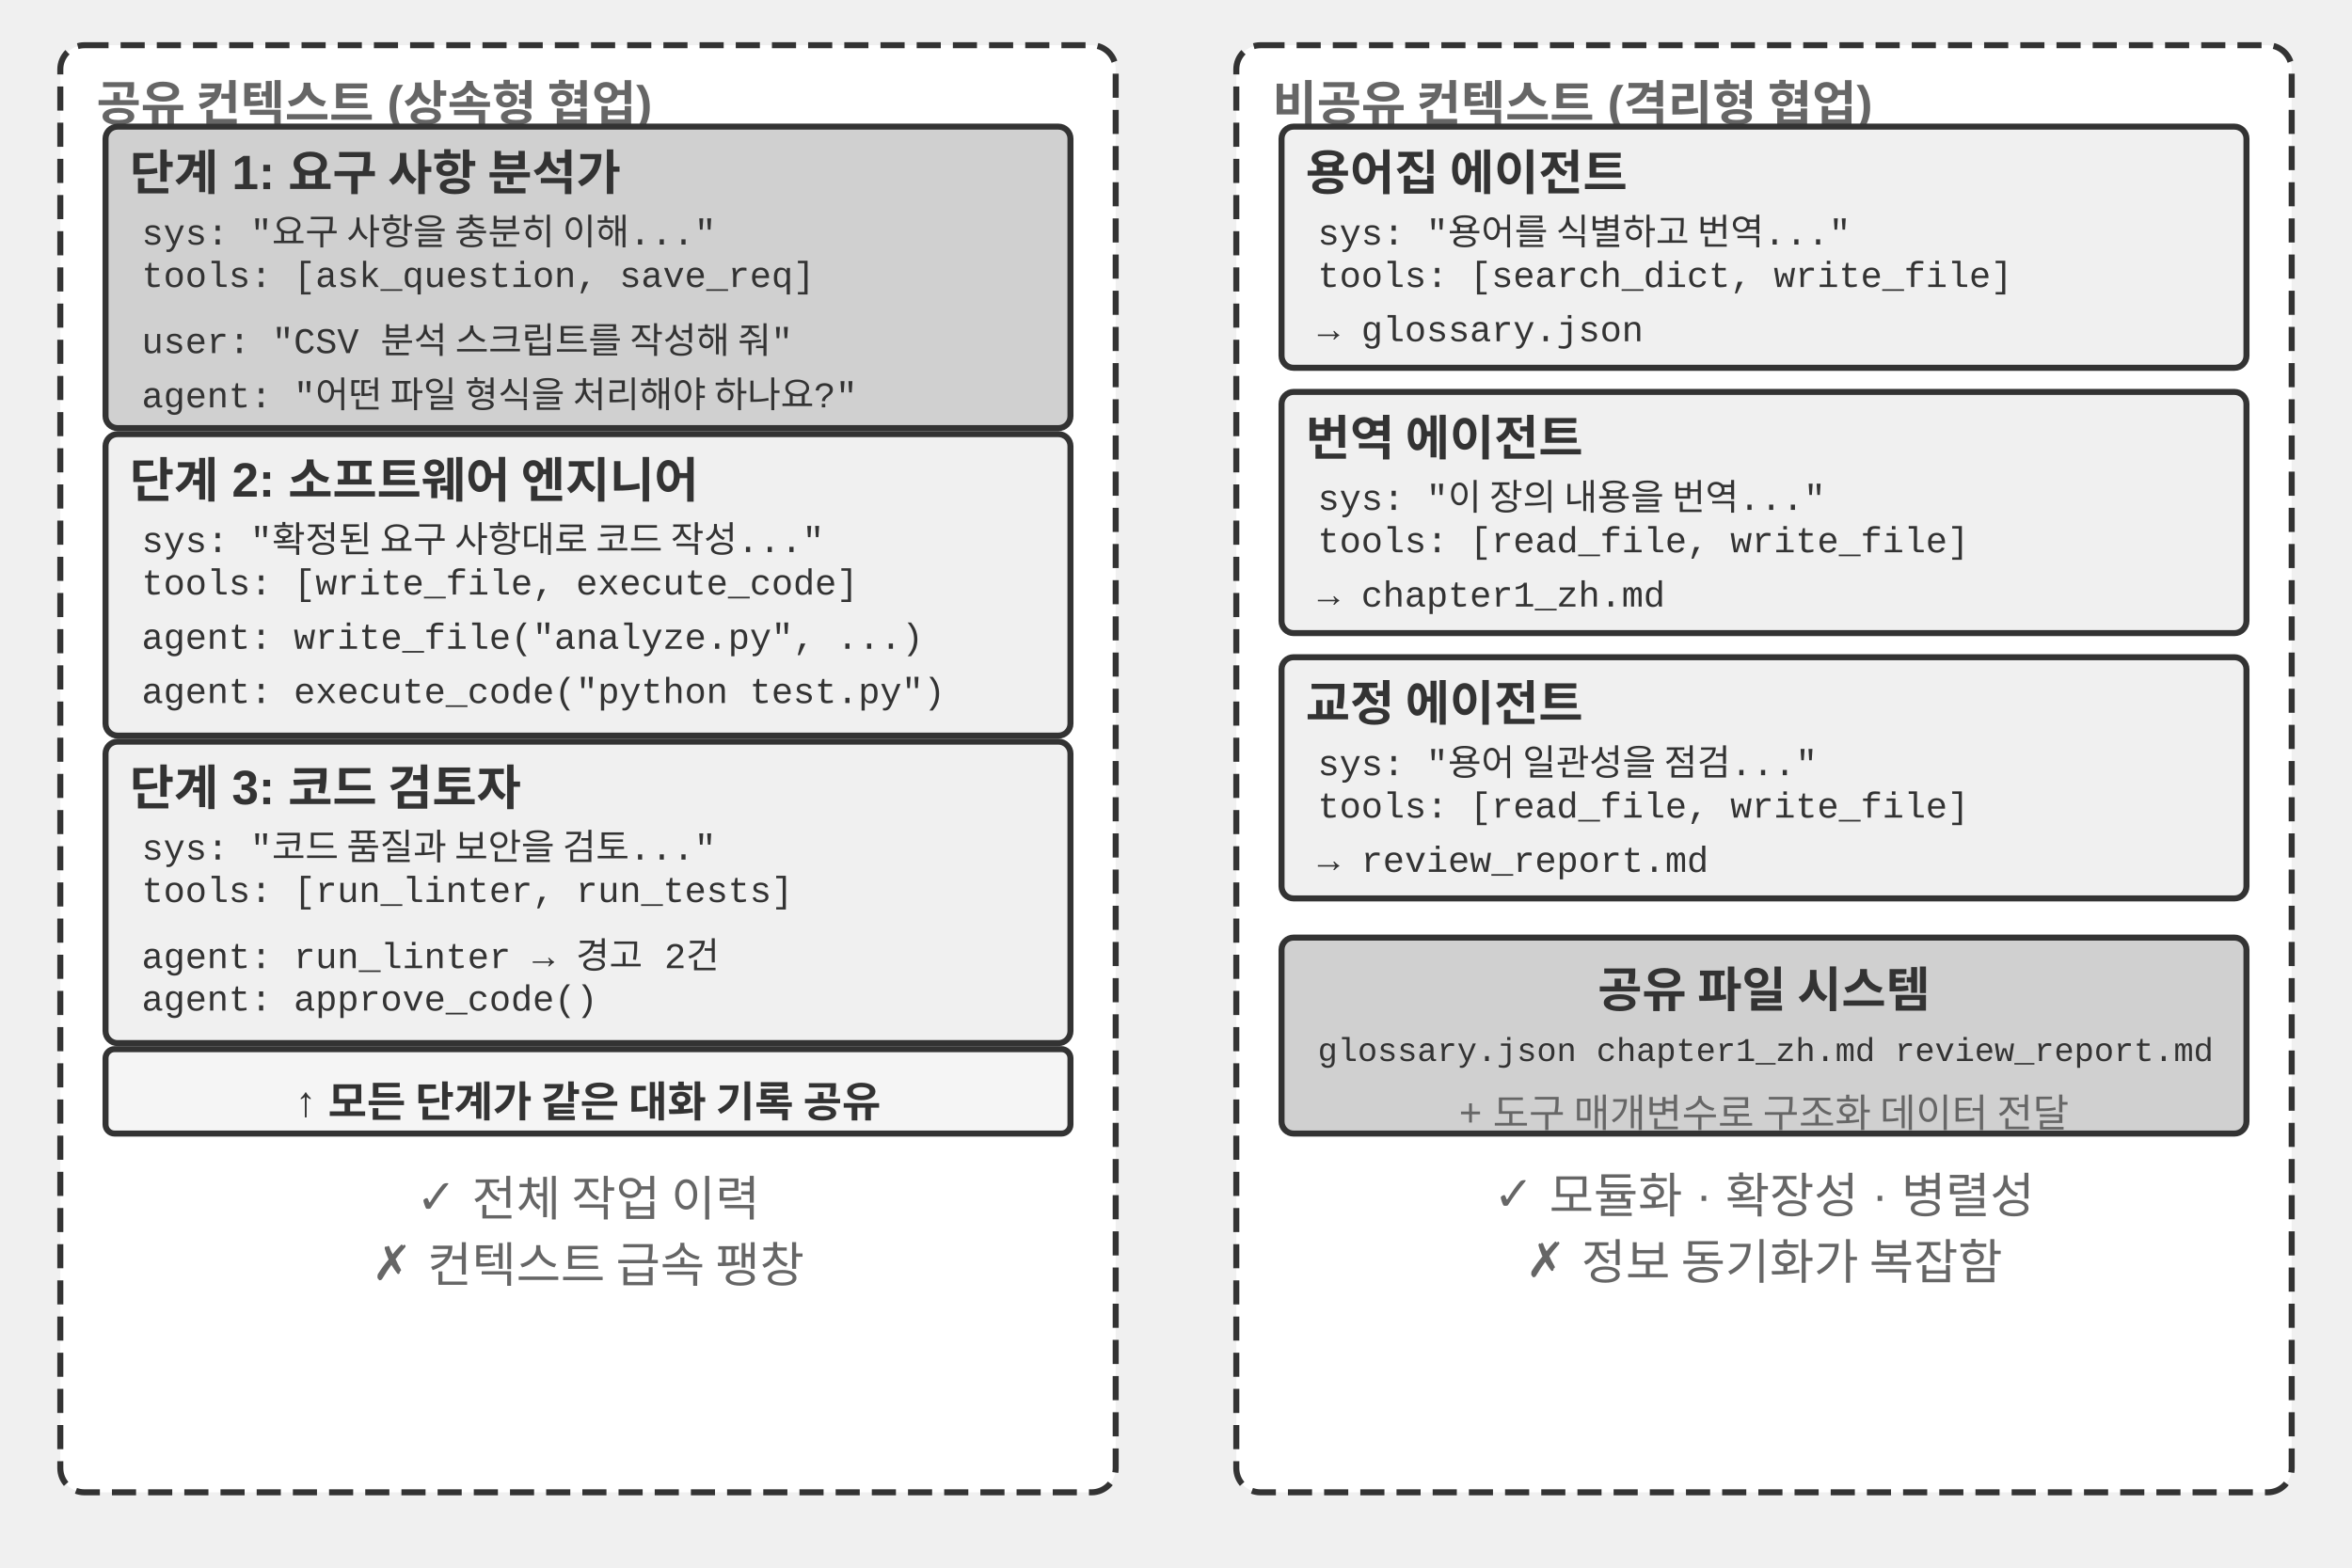
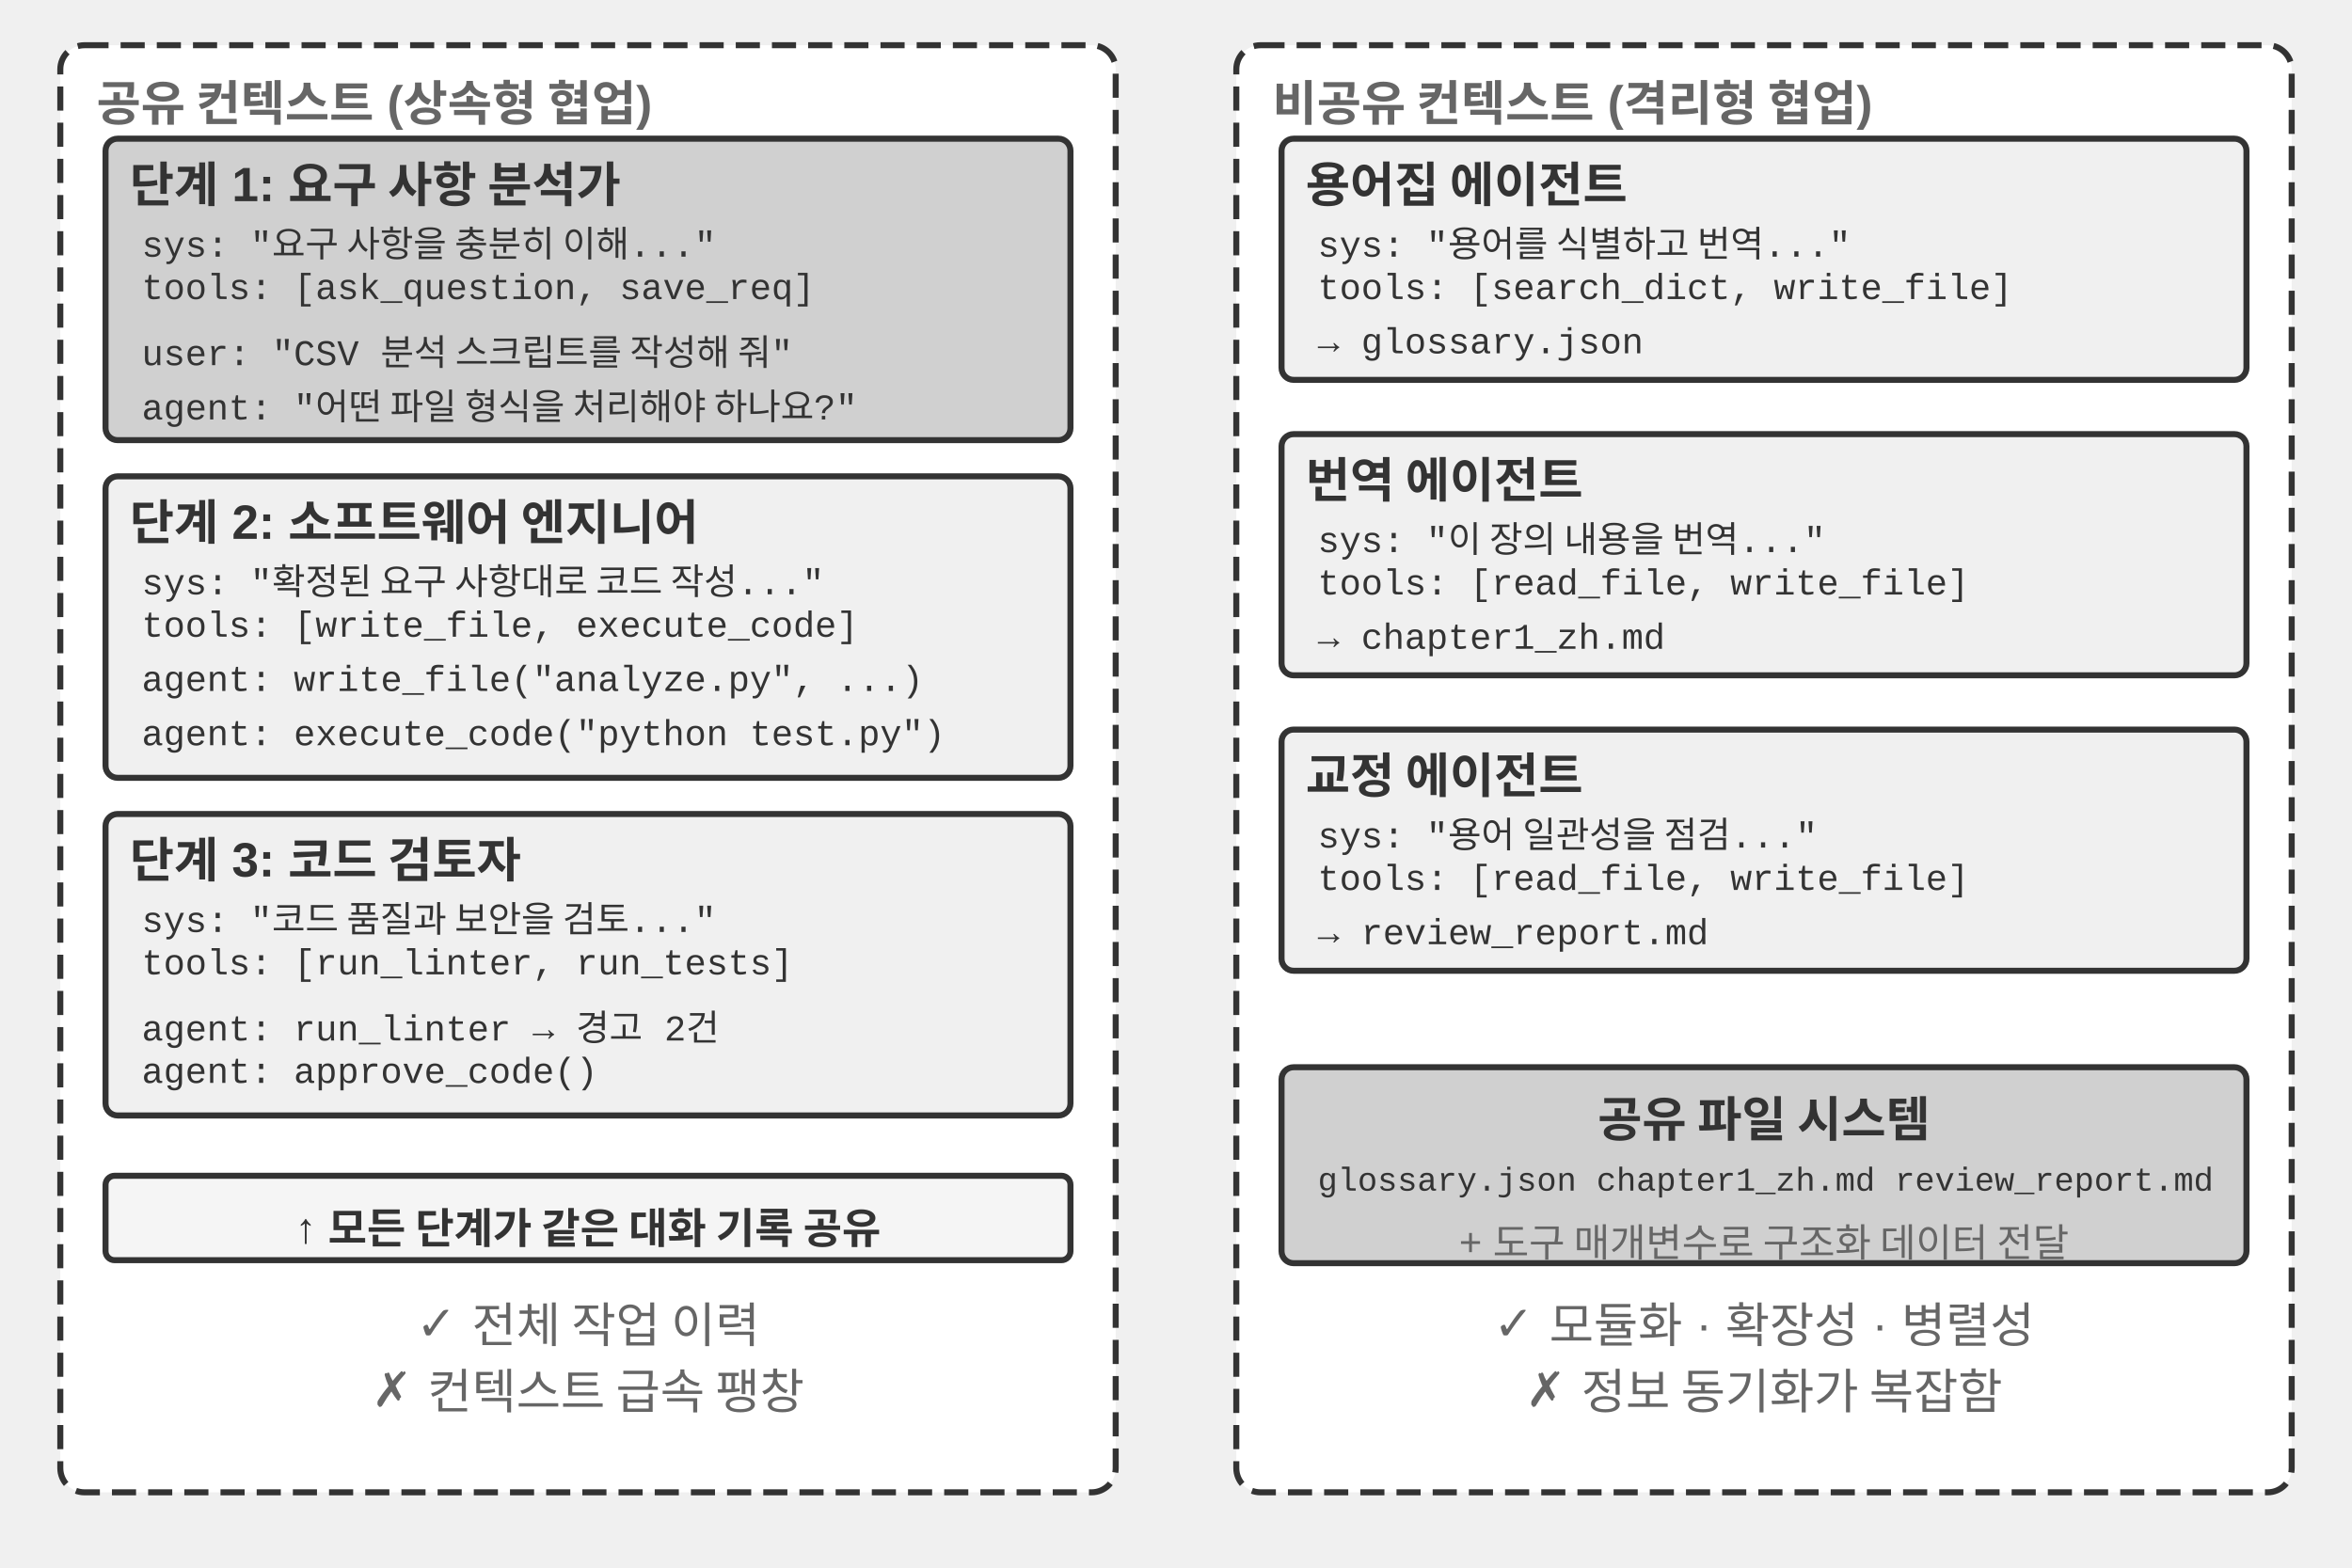
<svg xmlns="http://www.w3.org/2000/svg" viewBox="0 40 780 520" width="780" height="520" style="background:#ffffff">
  <defs>
    <marker id="ah" markerWidth="12" markerHeight="8" refX="12" refY="4" orient="auto">
      <polygon points="0 0, 12 4, 0 8" fill="#333333" />
    </marker>
    <marker id="ah-light" markerWidth="12" markerHeight="8" refX="12" refY="4" orient="auto">
      <polygon points="0 0, 12 4, 0 8" fill="#999999" />
    </marker>
  </defs>
  <rect x="20" y="55" width="350" height="480" rx="8" fill="#ffffff" stroke="#333333" stroke-width="2" stroke-dasharray="8,4" />
  <text x="32" y="73" font-family="Arial, 'Apple SD Gothic Neo', 'Noto Sans KR', 'Malgun Gothic', 'PingFang SC', 'Microsoft YaHei', sans-serif" font-size="16" fill="#666666" text-anchor="start" dominant-baseline="central" font-weight="bold">공유 컨텍스트 (상속형 협업)</text>
-   <rect x="35" y="82" width="320" height="100" rx="4" fill="#d0d0d0" stroke="#333333" stroke-width="2" />
-   <text x="43" y="96" font-family="Arial, 'Apple SD Gothic Neo', 'Noto Sans KR', 'Malgun Gothic', 'PingFang SC', 'Microsoft YaHei', sans-serif" font-size="16" fill="#333333" text-anchor="start" dominant-baseline="central" font-weight="bold">단계 1: 요구 사항 분석가</text>
-   <text x="47" y="114" font-family="'Courier New', 'Apple SD Gothic Neo', 'Noto Sans KR', 'Malgun Gothic', Courier, monospace" font-size="12" fill="#333333" text-anchor="start" dominant-baseline="central">sys: "요구 사항을 충분히 이해..."</text>
-   <text x="47" y="132" font-family="'Courier New', 'Apple SD Gothic Neo', 'Noto Sans KR', 'Malgun Gothic', Courier, monospace" font-size="12" fill="#333333" text-anchor="start" dominant-baseline="central">tools: [ask_question, save_req]</text>
-   <text x="47" y="150" font-family="'Courier New', 'Apple SD Gothic Neo', 'Noto Sans KR', 'Malgun Gothic', Courier, monospace" font-size="12" fill="#333333" text-anchor="start" dominant-baseline="central">user: "CSV 분석 스크립트를 작성해 줘"</text>
-   <text x="47" y="168" font-family="'Courier New', 'Apple SD Gothic Neo', 'Noto Sans KR', 'Malgun Gothic', Courier, monospace" font-size="12" fill="#333333" text-anchor="start" dominant-baseline="central">agent: "어떤 파일 형식을 처리해야 하나요?"</text>
-   <rect x="35" y="184" width="320" height="100" rx="4" fill="#f0f0f0" stroke="#333333" stroke-width="2" />
-   <text x="43" y="198" font-family="Arial, 'Apple SD Gothic Neo', 'Noto Sans KR', 'Malgun Gothic', 'PingFang SC', 'Microsoft YaHei', sans-serif" font-size="16" fill="#333333" text-anchor="start" dominant-baseline="central" font-weight="bold">단계 2: 소프트웨어 엔지니어</text>
-   <text x="47" y="216" font-family="'Courier New', 'Apple SD Gothic Neo', 'Noto Sans KR', 'Malgun Gothic', Courier, monospace" font-size="12" fill="#333333" text-anchor="start" dominant-baseline="central">sys: "확정된 요구 사항대로 코드 작성..."</text>
-   <text x="47" y="234" font-family="'Courier New', 'Apple SD Gothic Neo', 'Noto Sans KR', 'Malgun Gothic', Courier, monospace" font-size="12" fill="#333333" text-anchor="start" dominant-baseline="central">tools: [write_file, execute_code]</text>
-   <text x="47" y="252" font-family="'Courier New', 'Apple SD Gothic Neo', 'Noto Sans KR', 'Malgun Gothic', Courier, monospace" font-size="12" fill="#333333" text-anchor="start" dominant-baseline="central">agent: write_file("analyze.py", ...)</text>
-   <text x="47" y="270" font-family="'Courier New', 'Apple SD Gothic Neo', 'Noto Sans KR', 'Malgun Gothic', Courier, monospace" font-size="12" fill="#333333" text-anchor="start" dominant-baseline="central">agent: execute_code("python test.py")</text>
-   <rect x="35" y="286" width="320" height="100" rx="4" fill="#f0f0f0" stroke="#333333" stroke-width="2" />
-   <text x="43" y="300" font-family="Arial, 'Apple SD Gothic Neo', 'Noto Sans KR', 'Malgun Gothic', 'PingFang SC', 'Microsoft YaHei', sans-serif" font-size="16" fill="#333333" text-anchor="start" dominant-baseline="central" font-weight="bold">단계 3: 코드 검토자</text>
-   <text x="47" y="318" font-family="'Courier New', 'Apple SD Gothic Neo', 'Noto Sans KR', 'Malgun Gothic', Courier, monospace" font-size="12" fill="#333333" text-anchor="start" dominant-baseline="central">sys: "코드 품질과 보안을 검토..."</text>
-   <text x="47" y="336" font-family="'Courier New', 'Apple SD Gothic Neo', 'Noto Sans KR', 'Malgun Gothic', Courier, monospace" font-size="12" fill="#333333" text-anchor="start" dominant-baseline="central">tools: [run_linter, run_tests]</text>
-   <text x="47" y="354" font-family="'Courier New', 'Apple SD Gothic Neo', 'Noto Sans KR', 'Malgun Gothic', Courier, monospace" font-size="12" fill="#333333" text-anchor="start" dominant-baseline="central">agent: run_linter → 경고 2건</text>
-   <text x="47" y="372" font-family="'Courier New', 'Apple SD Gothic Neo', 'Noto Sans KR', 'Malgun Gothic', Courier, monospace" font-size="12" fill="#333333" text-anchor="start" dominant-baseline="central">agent: approve_code()</text>
-   <rect x="35" y="388" width="320" height="28" rx="3" fill="#f5f5f5" stroke="#333333" stroke-width="2" />
-   <text x="195" y="402" font-family="Arial, 'Apple SD Gothic Neo', 'Noto Sans KR', 'Malgun Gothic', 'PingFang SC', 'Microsoft YaHei', sans-serif" font-size="14" fill="#333333" text-anchor="middle" dominant-baseline="central" font-weight="bold">↑ 모든 단계가 같은 대화 기록 공유</text>
-   <text x="195" y="434" font-family="Arial, 'Apple SD Gothic Neo', 'Noto Sans KR', 'Malgun Gothic', 'PingFang SC', 'Microsoft YaHei', sans-serif" font-size="16" fill="#666666" text-anchor="middle" dominant-baseline="central" font-weight="normal">✓ 전체 작업 이력</text>
-   <text x="195" y="456" font-family="Arial, 'Apple SD Gothic Neo', 'Noto Sans KR', 'Malgun Gothic', 'PingFang SC', 'Microsoft YaHei', sans-serif" font-size="16" fill="#666666" text-anchor="middle" dominant-baseline="central" font-weight="normal">✗ 컨텍스트 급속 팽창</text>
+   <g transform="translate(0 4)">
+     <rect x="35" y="82" width="320" height="100" rx="4" fill="#d0d0d0" stroke="#333333" stroke-width="2" />
+     <text x="43" y="96" font-family="Arial, 'Apple SD Gothic Neo', 'Noto Sans KR', 'Malgun Gothic', 'PingFang SC', 'Microsoft YaHei', sans-serif" font-size="16" fill="#333333" text-anchor="start" dominant-baseline="central" font-weight="bold">단계 1: 요구 사항 분석가</text>
+     <text x="47" y="114" font-family="'Courier New', 'Apple SD Gothic Neo', 'Noto Sans KR', 'Malgun Gothic', Courier, monospace" font-size="12" fill="#333333" text-anchor="start" dominant-baseline="central">sys: "요구 사항을 충분히 이해..."</text>
+     <text x="47" y="132" font-family="'Courier New', 'Apple SD Gothic Neo', 'Noto Sans KR', 'Malgun Gothic', Courier, monospace" font-size="12" fill="#333333" text-anchor="start" dominant-baseline="central">tools: [ask_question, save_req]</text>
+     <text x="47" y="150" font-family="'Courier New', 'Apple SD Gothic Neo', 'Noto Sans KR', 'Malgun Gothic', Courier, monospace" font-size="12" fill="#333333" text-anchor="start" dominant-baseline="central">user: "CSV 분석 스크립트를 작성해 줘"</text>
+     <text x="47" y="168" font-family="'Courier New', 'Apple SD Gothic Neo', 'Noto Sans KR', 'Malgun Gothic', Courier, monospace" font-size="12" fill="#333333" text-anchor="start" dominant-baseline="central">agent: "어떤 파일 형식을 처리해야 하나요?"</text>
+     <g transform="translate(0 10)">
+       <rect x="35" y="184" width="320" height="100" rx="4" fill="#f0f0f0" stroke="#333333" stroke-width="2" />
+       <text x="43" y="198" font-family="Arial, 'Apple SD Gothic Neo', 'Noto Sans KR', 'Malgun Gothic', 'PingFang SC', 'Microsoft YaHei', sans-serif" font-size="16" fill="#333333" text-anchor="start" dominant-baseline="central" font-weight="bold">단계 2: 소프트웨어 엔지니어</text>
+       <text x="47" y="216" font-family="'Courier New', 'Apple SD Gothic Neo', 'Noto Sans KR', 'Malgun Gothic', Courier, monospace" font-size="12" fill="#333333" text-anchor="start" dominant-baseline="central">sys: "확정된 요구 사항대로 코드 작성..."</text>
+       <text x="47" y="234" font-family="'Courier New', 'Apple SD Gothic Neo', 'Noto Sans KR', 'Malgun Gothic', Courier, monospace" font-size="12" fill="#333333" text-anchor="start" dominant-baseline="central">tools: [write_file, execute_code]</text>
+       <text x="47" y="252" font-family="'Courier New', 'Apple SD Gothic Neo', 'Noto Sans KR', 'Malgun Gothic', Courier, monospace" font-size="12" fill="#333333" text-anchor="start" dominant-baseline="central">agent: write_file("analyze.py", ...)</text>
+       <text x="47" y="270" font-family="'Courier New', 'Apple SD Gothic Neo', 'Noto Sans KR', 'Malgun Gothic', Courier, monospace" font-size="12" fill="#333333" text-anchor="start" dominant-baseline="central">agent: execute_code("python test.py")</text>
+     </g>
+     <g transform="translate(0 20)">
+       <rect x="35" y="286" width="320" height="100" rx="4" fill="#f0f0f0" stroke="#333333" stroke-width="2" />
+       <text x="43" y="300" font-family="Arial, 'Apple SD Gothic Neo', 'Noto Sans KR', 'Malgun Gothic', 'PingFang SC', 'Microsoft YaHei', sans-serif" font-size="16" fill="#333333" text-anchor="start" dominant-baseline="central" font-weight="bold">단계 3: 코드 검토자</text>
+       <text x="47" y="318" font-family="'Courier New', 'Apple SD Gothic Neo', 'Noto Sans KR', 'Malgun Gothic', Courier, monospace" font-size="12" fill="#333333" text-anchor="start" dominant-baseline="central">sys: "코드 품질과 보안을 검토..."</text>
+       <text x="47" y="336" font-family="'Courier New', 'Apple SD Gothic Neo', 'Noto Sans KR', 'Malgun Gothic', Courier, monospace" font-size="12" fill="#333333" text-anchor="start" dominant-baseline="central">tools: [run_linter, run_tests]</text>
+       <text x="47" y="354" font-family="'Courier New', 'Apple SD Gothic Neo', 'Noto Sans KR', 'Malgun Gothic', Courier, monospace" font-size="12" fill="#333333" text-anchor="start" dominant-baseline="central">agent: run_linter → 경고 2건</text>
+       <text x="47" y="372" font-family="'Courier New', 'Apple SD Gothic Neo', 'Noto Sans KR', 'Malgun Gothic', Courier, monospace" font-size="12" fill="#333333" text-anchor="start" dominant-baseline="central">agent: approve_code()</text>
+     </g>
+     <g transform="translate(0 38)">
+       <rect x="35" y="388" width="320" height="28" rx="3" fill="#f5f5f5" stroke="#333333" stroke-width="2" />
+       <text x="195" y="402" font-family="Arial, 'Apple SD Gothic Neo', 'Noto Sans KR', 'Malgun Gothic', 'PingFang SC', 'Microsoft YaHei', sans-serif" font-size="14" fill="#333333" text-anchor="middle" dominant-baseline="central" font-weight="bold">↑ 모든 단계가 같은 대화 기록 공유</text>
+       <text x="195" y="434" font-family="Arial, 'Apple SD Gothic Neo', 'Noto Sans KR', 'Malgun Gothic', 'PingFang SC', 'Microsoft YaHei', sans-serif" font-size="16" fill="#666666" text-anchor="middle" dominant-baseline="central" font-weight="normal">✓ 전체 작업 이력</text>
+       <text x="195" y="456" font-family="Arial, 'Apple SD Gothic Neo', 'Noto Sans KR', 'Malgun Gothic', 'PingFang SC', 'Microsoft YaHei', sans-serif" font-size="16" fill="#666666" text-anchor="middle" dominant-baseline="central" font-weight="normal">✗ 컨텍스트 급속 팽창</text>
+     </g>
+   </g>
  <rect x="410" y="55" width="350" height="480" rx="8" fill="#ffffff" stroke="#333333" stroke-width="2" stroke-dasharray="8,4" />
  <text x="422" y="73" font-family="Arial, 'Apple SD Gothic Neo', 'Noto Sans KR', 'Malgun Gothic', 'PingFang SC', 'Microsoft YaHei', sans-serif" font-size="16" fill="#666666" text-anchor="start" dominant-baseline="central" font-weight="bold">비공유 컨텍스트 (격리형 협업)</text>
-   <rect x="425" y="82" width="320" height="80" rx="4" fill="#f0f0f0" stroke="#333333" stroke-width="2" />
-   <text x="433" y="96" font-family="Arial, 'Apple SD Gothic Neo', 'Noto Sans KR', 'Malgun Gothic', 'PingFang SC', 'Microsoft YaHei', sans-serif" font-size="16" fill="#333333" text-anchor="start" dominant-baseline="central" font-weight="bold">용어집 에이전트</text>
-   <text x="437" y="114" font-family="'Courier New', 'Apple SD Gothic Neo', 'Noto Sans KR', 'Malgun Gothic', Courier, monospace" font-size="12" fill="#333333" text-anchor="start" dominant-baseline="central">sys: "용어를 식별하고 번역..."</text>
-   <text x="437" y="132" font-family="'Courier New', 'Apple SD Gothic Neo', 'Noto Sans KR', 'Malgun Gothic', Courier, monospace" font-size="12" fill="#333333" text-anchor="start" dominant-baseline="central">tools: [search_dict, write_file]</text>
-   <text x="437" y="150" font-family="'Courier New', 'Apple SD Gothic Neo', 'Noto Sans KR', 'Malgun Gothic', Courier, monospace" font-size="12" fill="#333333" text-anchor="start" dominant-baseline="central">→ glossary.json</text>
-   <rect x="425" y="170" width="320" height="80" rx="4" fill="#f0f0f0" stroke="#333333" stroke-width="2" />
-   <text x="433" y="184" font-family="Arial, 'Apple SD Gothic Neo', 'Noto Sans KR', 'Malgun Gothic', 'PingFang SC', 'Microsoft YaHei', sans-serif" font-size="16" fill="#333333" text-anchor="start" dominant-baseline="central" font-weight="bold">번역 에이전트</text>
-   <text x="437" y="202" font-family="'Courier New', 'Apple SD Gothic Neo', 'Noto Sans KR', 'Malgun Gothic', Courier, monospace" font-size="12" fill="#333333" text-anchor="start" dominant-baseline="central">sys: "이 장의 내용을 번역..."</text>
-   <text x="437" y="220" font-family="'Courier New', 'Apple SD Gothic Neo', 'Noto Sans KR', 'Malgun Gothic', Courier, monospace" font-size="12" fill="#333333" text-anchor="start" dominant-baseline="central">tools: [read_file, write_file]</text>
-   <text x="437" y="238" font-family="'Courier New', 'Apple SD Gothic Neo', 'Noto Sans KR', 'Malgun Gothic', Courier, monospace" font-size="12" fill="#333333" text-anchor="start" dominant-baseline="central">→ chapter1_zh.md</text>
-   <rect x="425" y="258" width="320" height="80" rx="4" fill="#f0f0f0" stroke="#333333" stroke-width="2" />
-   <text x="433" y="272" font-family="Arial, 'Apple SD Gothic Neo', 'Noto Sans KR', 'Malgun Gothic', 'PingFang SC', 'Microsoft YaHei', sans-serif" font-size="16" fill="#333333" text-anchor="start" dominant-baseline="central" font-weight="bold">교정 에이전트</text>
-   <text x="437" y="290" font-family="'Courier New', 'Apple SD Gothic Neo', 'Noto Sans KR', 'Malgun Gothic', Courier, monospace" font-size="12" fill="#333333" text-anchor="start" dominant-baseline="central">sys: "용어 일관성을 점검..."</text>
-   <text x="437" y="308" font-family="'Courier New', 'Apple SD Gothic Neo', 'Noto Sans KR', 'Malgun Gothic', Courier, monospace" font-size="12" fill="#333333" text-anchor="start" dominant-baseline="central">tools: [read_file, write_file]</text>
-   <text x="437" y="326" font-family="'Courier New', 'Apple SD Gothic Neo', 'Noto Sans KR', 'Malgun Gothic', Courier, monospace" font-size="12" fill="#333333" text-anchor="start" dominant-baseline="central">→ review_report.md</text>
-   <rect x="425" y="351" width="320" height="65" rx="4" fill="#d0d0d0" stroke="#333333" stroke-width="2" />
-   <text x="585" y="367" font-family="Arial, 'Apple SD Gothic Neo', 'Noto Sans KR', 'Malgun Gothic', 'PingFang SC', 'Microsoft YaHei', sans-serif" font-size="16" fill="#333333" text-anchor="middle" dominant-baseline="central" font-weight="bold">공유 파일 시스템</text>
-   <text x="437" y="389" font-family="'Courier New', 'Apple SD Gothic Neo', 'Noto Sans KR', 'Malgun Gothic', Courier, monospace" font-size="11" fill="#333333" text-anchor="start" dominant-baseline="central">glossary.json  chapter1_zh.md  review_report.md</text>
-   <text x="585" y="406" font-family="Arial, 'Apple SD Gothic Neo', 'Noto Sans KR', 'Malgun Gothic', 'PingFang SC', 'Microsoft YaHei', sans-serif" font-size="13" fill="#666666" text-anchor="middle" dominant-baseline="central" font-weight="normal">+ 도구 매개변수로 구조화 데이터 전달</text>
-   <text x="585" y="433" font-family="Arial, 'Apple SD Gothic Neo', 'Noto Sans KR', 'Malgun Gothic', 'PingFang SC', 'Microsoft YaHei', sans-serif" font-size="16" fill="#666666" text-anchor="middle" dominant-baseline="central" font-weight="normal">✓ 모듈화 · 확장성 · 병렬성</text>
-   <text x="585" y="455" font-family="Arial, 'Apple SD Gothic Neo', 'Noto Sans KR', 'Malgun Gothic', 'PingFang SC', 'Microsoft YaHei', sans-serif" font-size="16" fill="#666666" text-anchor="middle" dominant-baseline="central" font-weight="normal">✗ 정보 동기화가 복잡함</text>
+   <g transform="translate(0 4)">
+     <rect x="425" y="82" width="320" height="80" rx="4" fill="#f0f0f0" stroke="#333333" stroke-width="2" />
+     <text x="433" y="96" font-family="Arial, 'Apple SD Gothic Neo', 'Noto Sans KR', 'Malgun Gothic', 'PingFang SC', 'Microsoft YaHei', sans-serif" font-size="16" fill="#333333" text-anchor="start" dominant-baseline="central" font-weight="bold">용어집 에이전트</text>
+     <text x="437" y="114" font-family="'Courier New', 'Apple SD Gothic Neo', 'Noto Sans KR', 'Malgun Gothic', Courier, monospace" font-size="12" fill="#333333" text-anchor="start" dominant-baseline="central">sys: "용어를 식별하고 번역..."</text>
+     <text x="437" y="132" font-family="'Courier New', 'Apple SD Gothic Neo', 'Noto Sans KR', 'Malgun Gothic', Courier, monospace" font-size="12" fill="#333333" text-anchor="start" dominant-baseline="central">tools: [search_dict, write_file]</text>
+     <text x="437" y="150" font-family="'Courier New', 'Apple SD Gothic Neo', 'Noto Sans KR', 'Malgun Gothic', Courier, monospace" font-size="12" fill="#333333" text-anchor="start" dominant-baseline="central">→ glossary.json</text>
+     <g transform="translate(0 10)">
+       <rect x="425" y="170" width="320" height="80" rx="4" fill="#f0f0f0" stroke="#333333" stroke-width="2" />
+       <text x="433" y="184" font-family="Arial, 'Apple SD Gothic Neo', 'Noto Sans KR', 'Malgun Gothic', 'PingFang SC', 'Microsoft YaHei', sans-serif" font-size="16" fill="#333333" text-anchor="start" dominant-baseline="central" font-weight="bold">번역 에이전트</text>
+       <text x="437" y="202" font-family="'Courier New', 'Apple SD Gothic Neo', 'Noto Sans KR', 'Malgun Gothic', Courier, monospace" font-size="12" fill="#333333" text-anchor="start" dominant-baseline="central">sys: "이 장의 내용을 번역..."</text>
+       <text x="437" y="220" font-family="'Courier New', 'Apple SD Gothic Neo', 'Noto Sans KR', 'Malgun Gothic', Courier, monospace" font-size="12" fill="#333333" text-anchor="start" dominant-baseline="central">tools: [read_file, write_file]</text>
+       <text x="437" y="238" font-family="'Courier New', 'Apple SD Gothic Neo', 'Noto Sans KR', 'Malgun Gothic', Courier, monospace" font-size="12" fill="#333333" text-anchor="start" dominant-baseline="central">→ chapter1_zh.md</text>
+     </g>
+     <g transform="translate(0 20)">
+       <rect x="425" y="258" width="320" height="80" rx="4" fill="#f0f0f0" stroke="#333333" stroke-width="2" />
+       <text x="433" y="272" font-family="Arial, 'Apple SD Gothic Neo', 'Noto Sans KR', 'Malgun Gothic', 'PingFang SC', 'Microsoft YaHei', sans-serif" font-size="16" fill="#333333" text-anchor="start" dominant-baseline="central" font-weight="bold">교정 에이전트</text>
+       <text x="437" y="290" font-family="'Courier New', 'Apple SD Gothic Neo', 'Noto Sans KR', 'Malgun Gothic', Courier, monospace" font-size="12" fill="#333333" text-anchor="start" dominant-baseline="central">sys: "용어 일관성을 점검..."</text>
+       <text x="437" y="308" font-family="'Courier New', 'Apple SD Gothic Neo', 'Noto Sans KR', 'Malgun Gothic', Courier, monospace" font-size="12" fill="#333333" text-anchor="start" dominant-baseline="central">tools: [read_file, write_file]</text>
+       <text x="437" y="326" font-family="'Courier New', 'Apple SD Gothic Neo', 'Noto Sans KR', 'Malgun Gothic', Courier, monospace" font-size="12" fill="#333333" text-anchor="start" dominant-baseline="central">→ review_report.md</text>
+     </g>
+     <g transform="translate(0 39)">
+       <rect x="425" y="351" width="320" height="65" rx="4" fill="#d0d0d0" stroke="#333333" stroke-width="2" />
+       <text x="585" y="367" font-family="Arial, 'Apple SD Gothic Neo', 'Noto Sans KR', 'Malgun Gothic', 'PingFang SC', 'Microsoft YaHei', sans-serif" font-size="16" fill="#333333" text-anchor="middle" dominant-baseline="central" font-weight="bold">공유 파일 시스템</text>
+       <text x="437" y="389" font-family="'Courier New', 'Apple SD Gothic Neo', 'Noto Sans KR', 'Malgun Gothic', Courier, monospace" font-size="11" fill="#333333" text-anchor="start" dominant-baseline="central">glossary.json  chapter1_zh.md  review_report.md</text>
+       <text x="585" y="406" font-family="Arial, 'Apple SD Gothic Neo', 'Noto Sans KR', 'Malgun Gothic', 'PingFang SC', 'Microsoft YaHei', sans-serif" font-size="13" fill="#666666" text-anchor="middle" dominant-baseline="central" font-weight="normal">+ 도구 매개변수로 구조화 데이터 전달</text>
+       <text x="585" y="433" font-family="Arial, 'Apple SD Gothic Neo', 'Noto Sans KR', 'Malgun Gothic', 'PingFang SC', 'Microsoft YaHei', sans-serif" font-size="16" fill="#666666" text-anchor="middle" dominant-baseline="central" font-weight="normal">✓ 모듈화 · 확장성 · 병렬성</text>
+       <text x="585" y="455" font-family="Arial, 'Apple SD Gothic Neo', 'Noto Sans KR', 'Malgun Gothic', 'PingFang SC', 'Microsoft YaHei', sans-serif" font-size="16" fill="#666666" text-anchor="middle" dominant-baseline="central" font-weight="normal">✗ 정보 동기화가 복잡함</text>
+     </g>
+   </g>
</svg>
